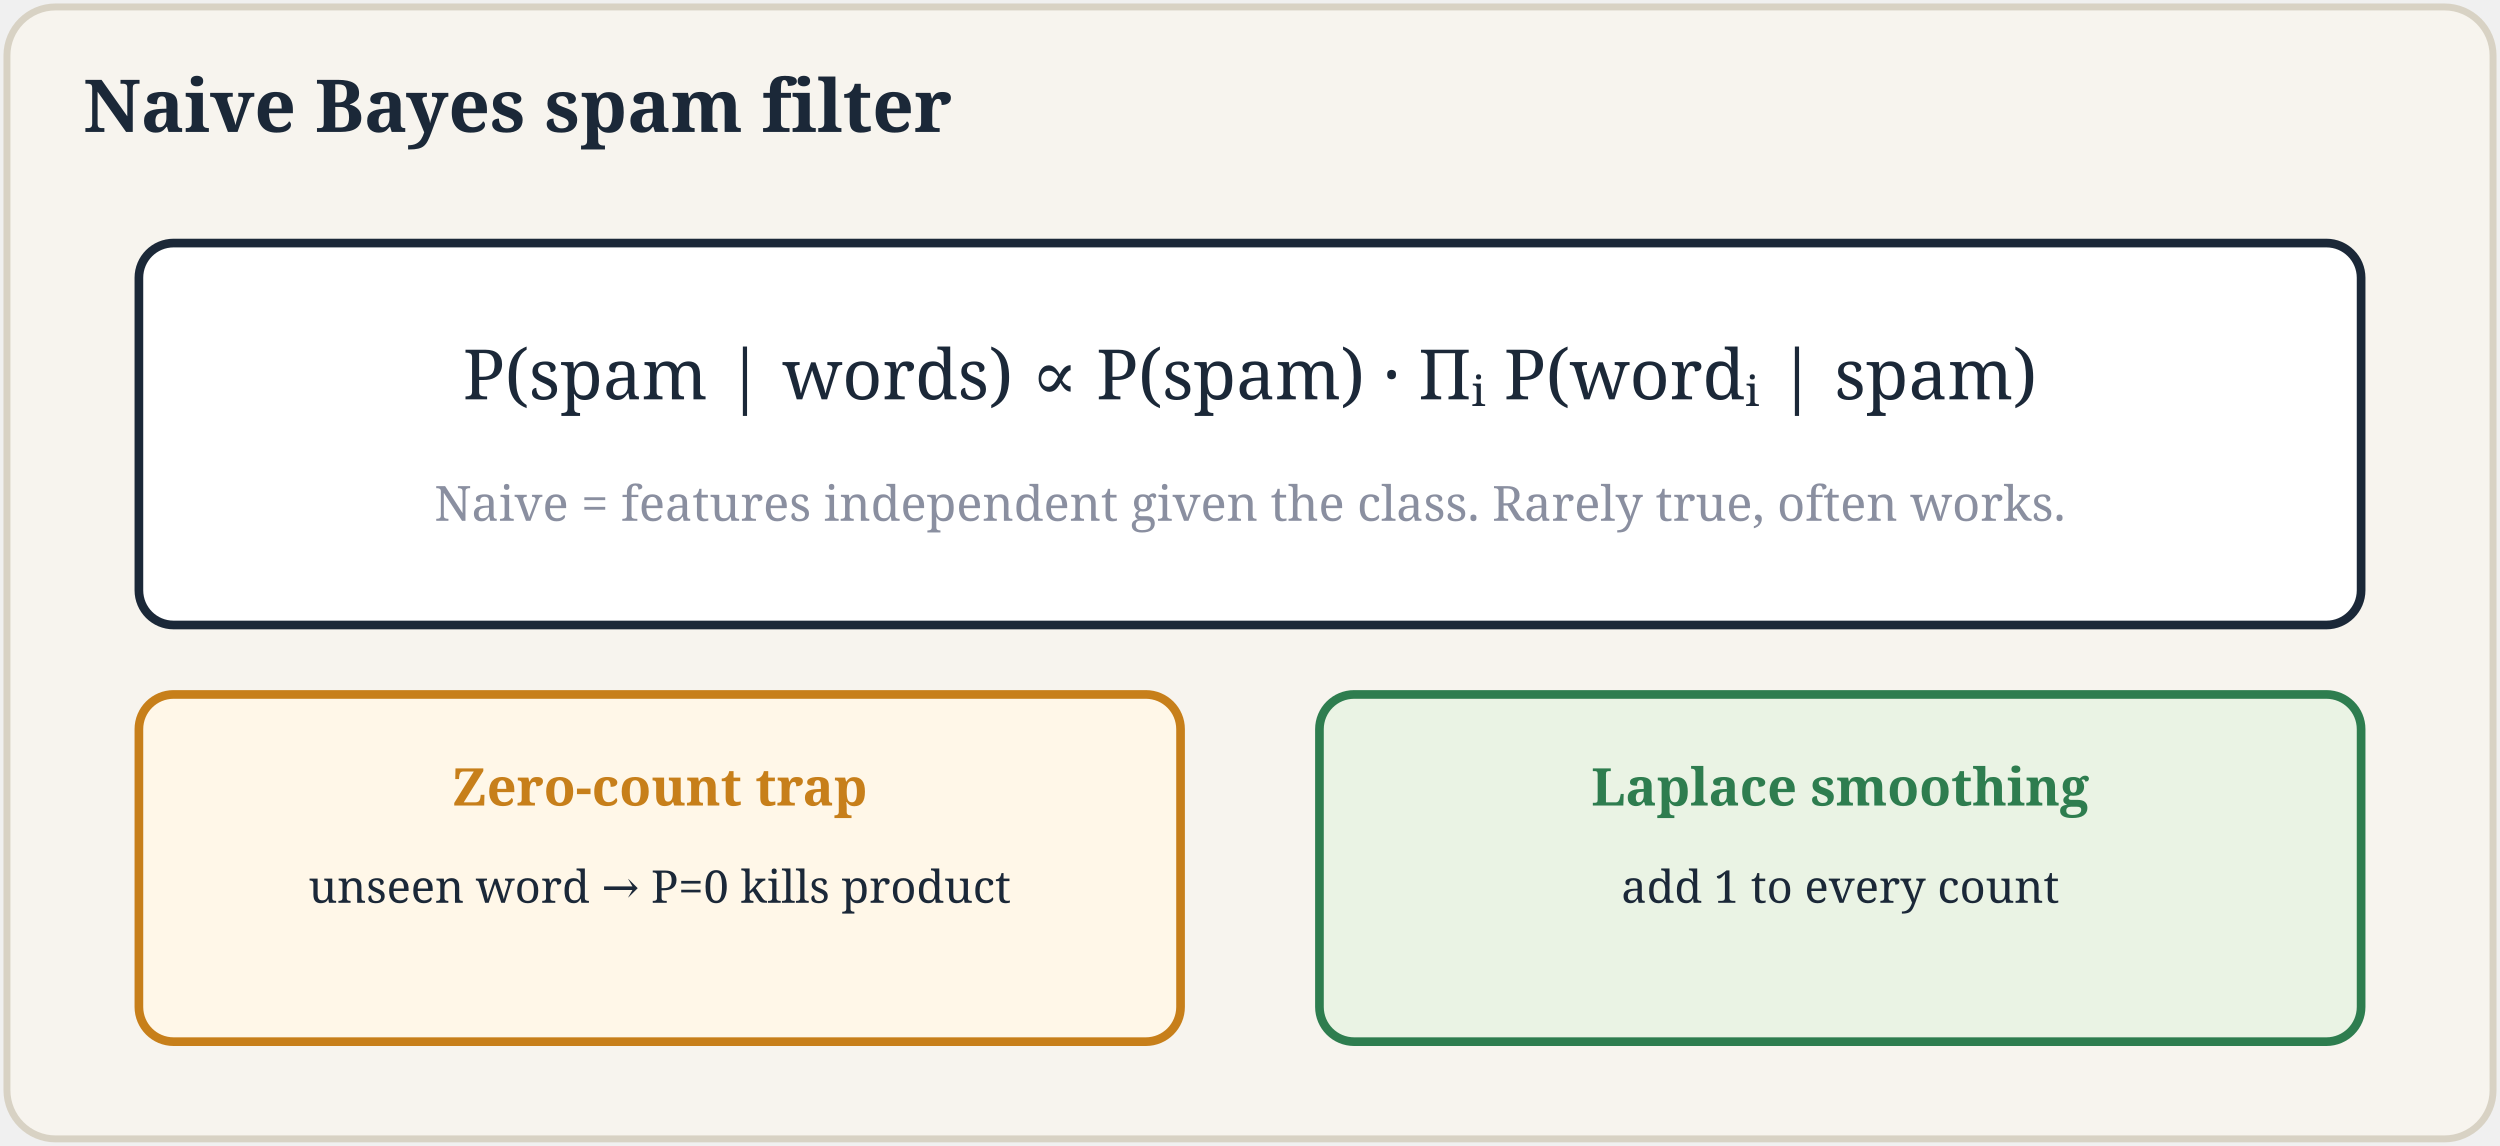
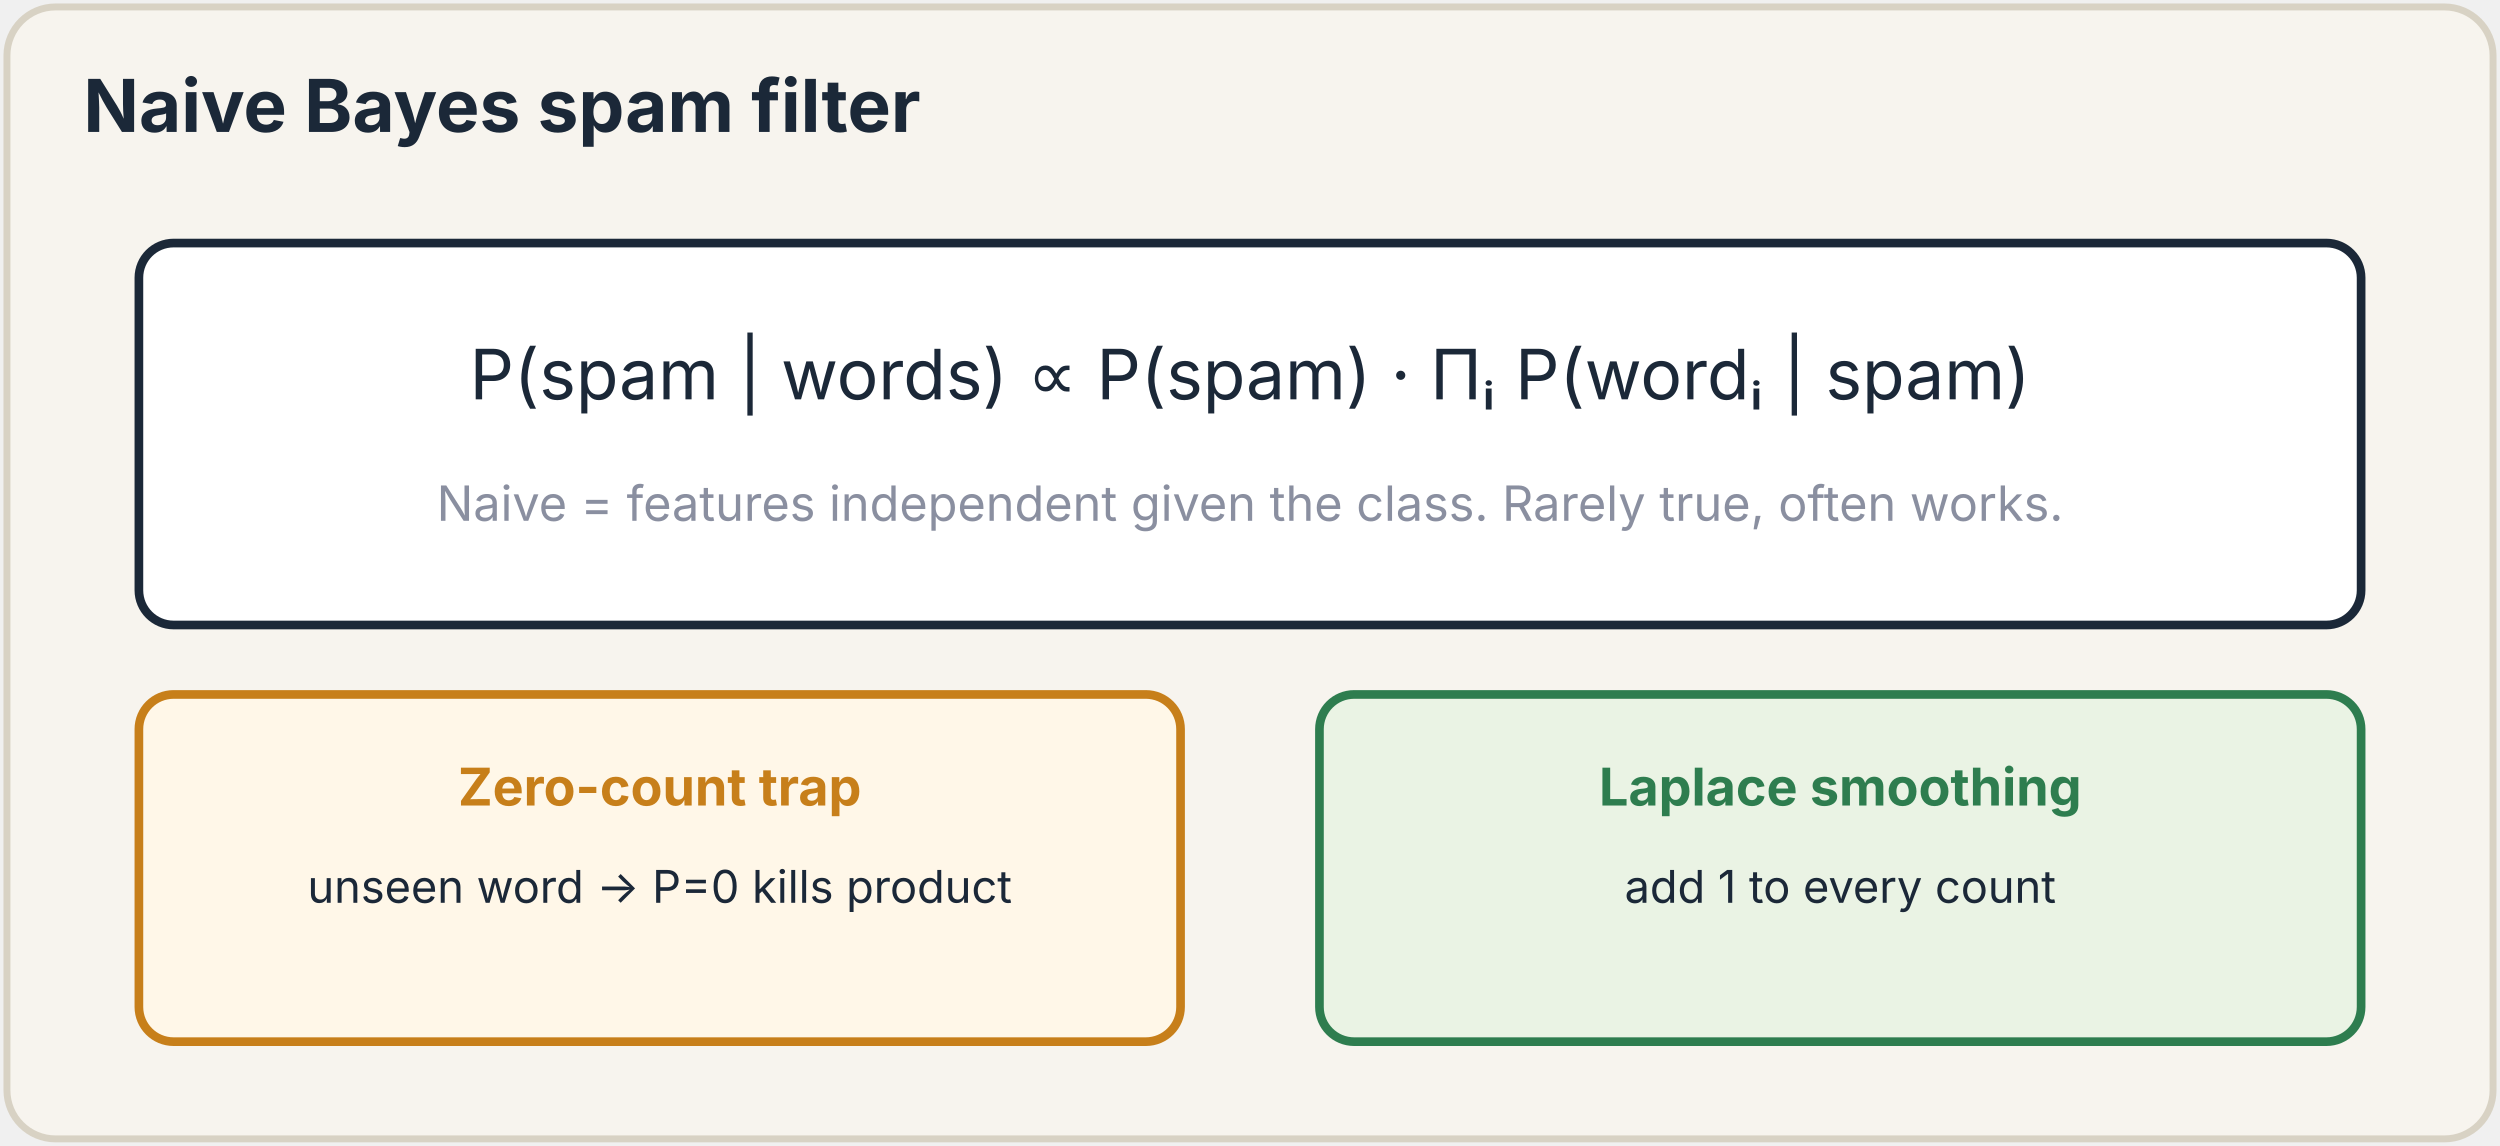
- <svg xmlns="http://www.w3.org/2000/svg" viewBox="0 0 720 330" font-family="Georgia, serif">
+ <svg xmlns="http://www.w3.org/2000/svg" viewBox="0 0 720 330" font-family="Anthropic Sans, Inter, 'Source Sans 3', 'IBM Plex Sans', sans-serif">
  <rect x="2" y="2" width="716" height="326" rx="14" fill="#F7F4EE" stroke="#D8D2C4" stroke-width="2" />
  <text x="24" y="38" font-size="21" font-weight="bold" fill="#1B2838">Naive Bayes spam filter</text>
  <rect x="40" y="70" width="640" height="110" rx="10" fill="#FFFFFF" stroke="#1B2838" stroke-width="2.5" />
-   <text x="360" y="115" font-size="20" fill="#1B2838" text-anchor="middle">P(spam | words) ∝ P(spam) · Πᵢ P(wordᵢ | spam)</text>
+   <text x="360" y="115" font-size="20" fill="#1B2838" text-anchor="middle" font-family="Source Serif 4, Newsreader, serif">P(spam | words) ∝ P(spam) · Πᵢ P(wordᵢ | spam)</text>
  <text x="360" y="150" font-size="14" fill="#8A8FA0" text-anchor="middle">Naive = features independent given the class. Rarely true, often works.</text>
  <rect x="40" y="200" width="300" height="100" rx="10" fill="#FFF7E8" stroke="#C77F1A" stroke-width="2.5" />
  <text x="190" y="232" font-size="15" fill="#C77F1A" text-anchor="middle" font-weight="bold">Zero-count trap</text>
  <text x="190" y="260" font-size="13" fill="#1B2838" text-anchor="middle">unseen word → P=0 kills product</text>
  <rect x="380" y="200" width="300" height="100" rx="10" fill="#EAF3E4" stroke="#2E7D4F" stroke-width="2.5" />
  <text x="530" y="232" font-size="15" fill="#2E7D4F" text-anchor="middle" font-weight="bold">Laplace smoothing</text>
  <text x="530" y="260" font-size="13" fill="#1B2838" text-anchor="middle">add 1 to every count</text>
</svg>
